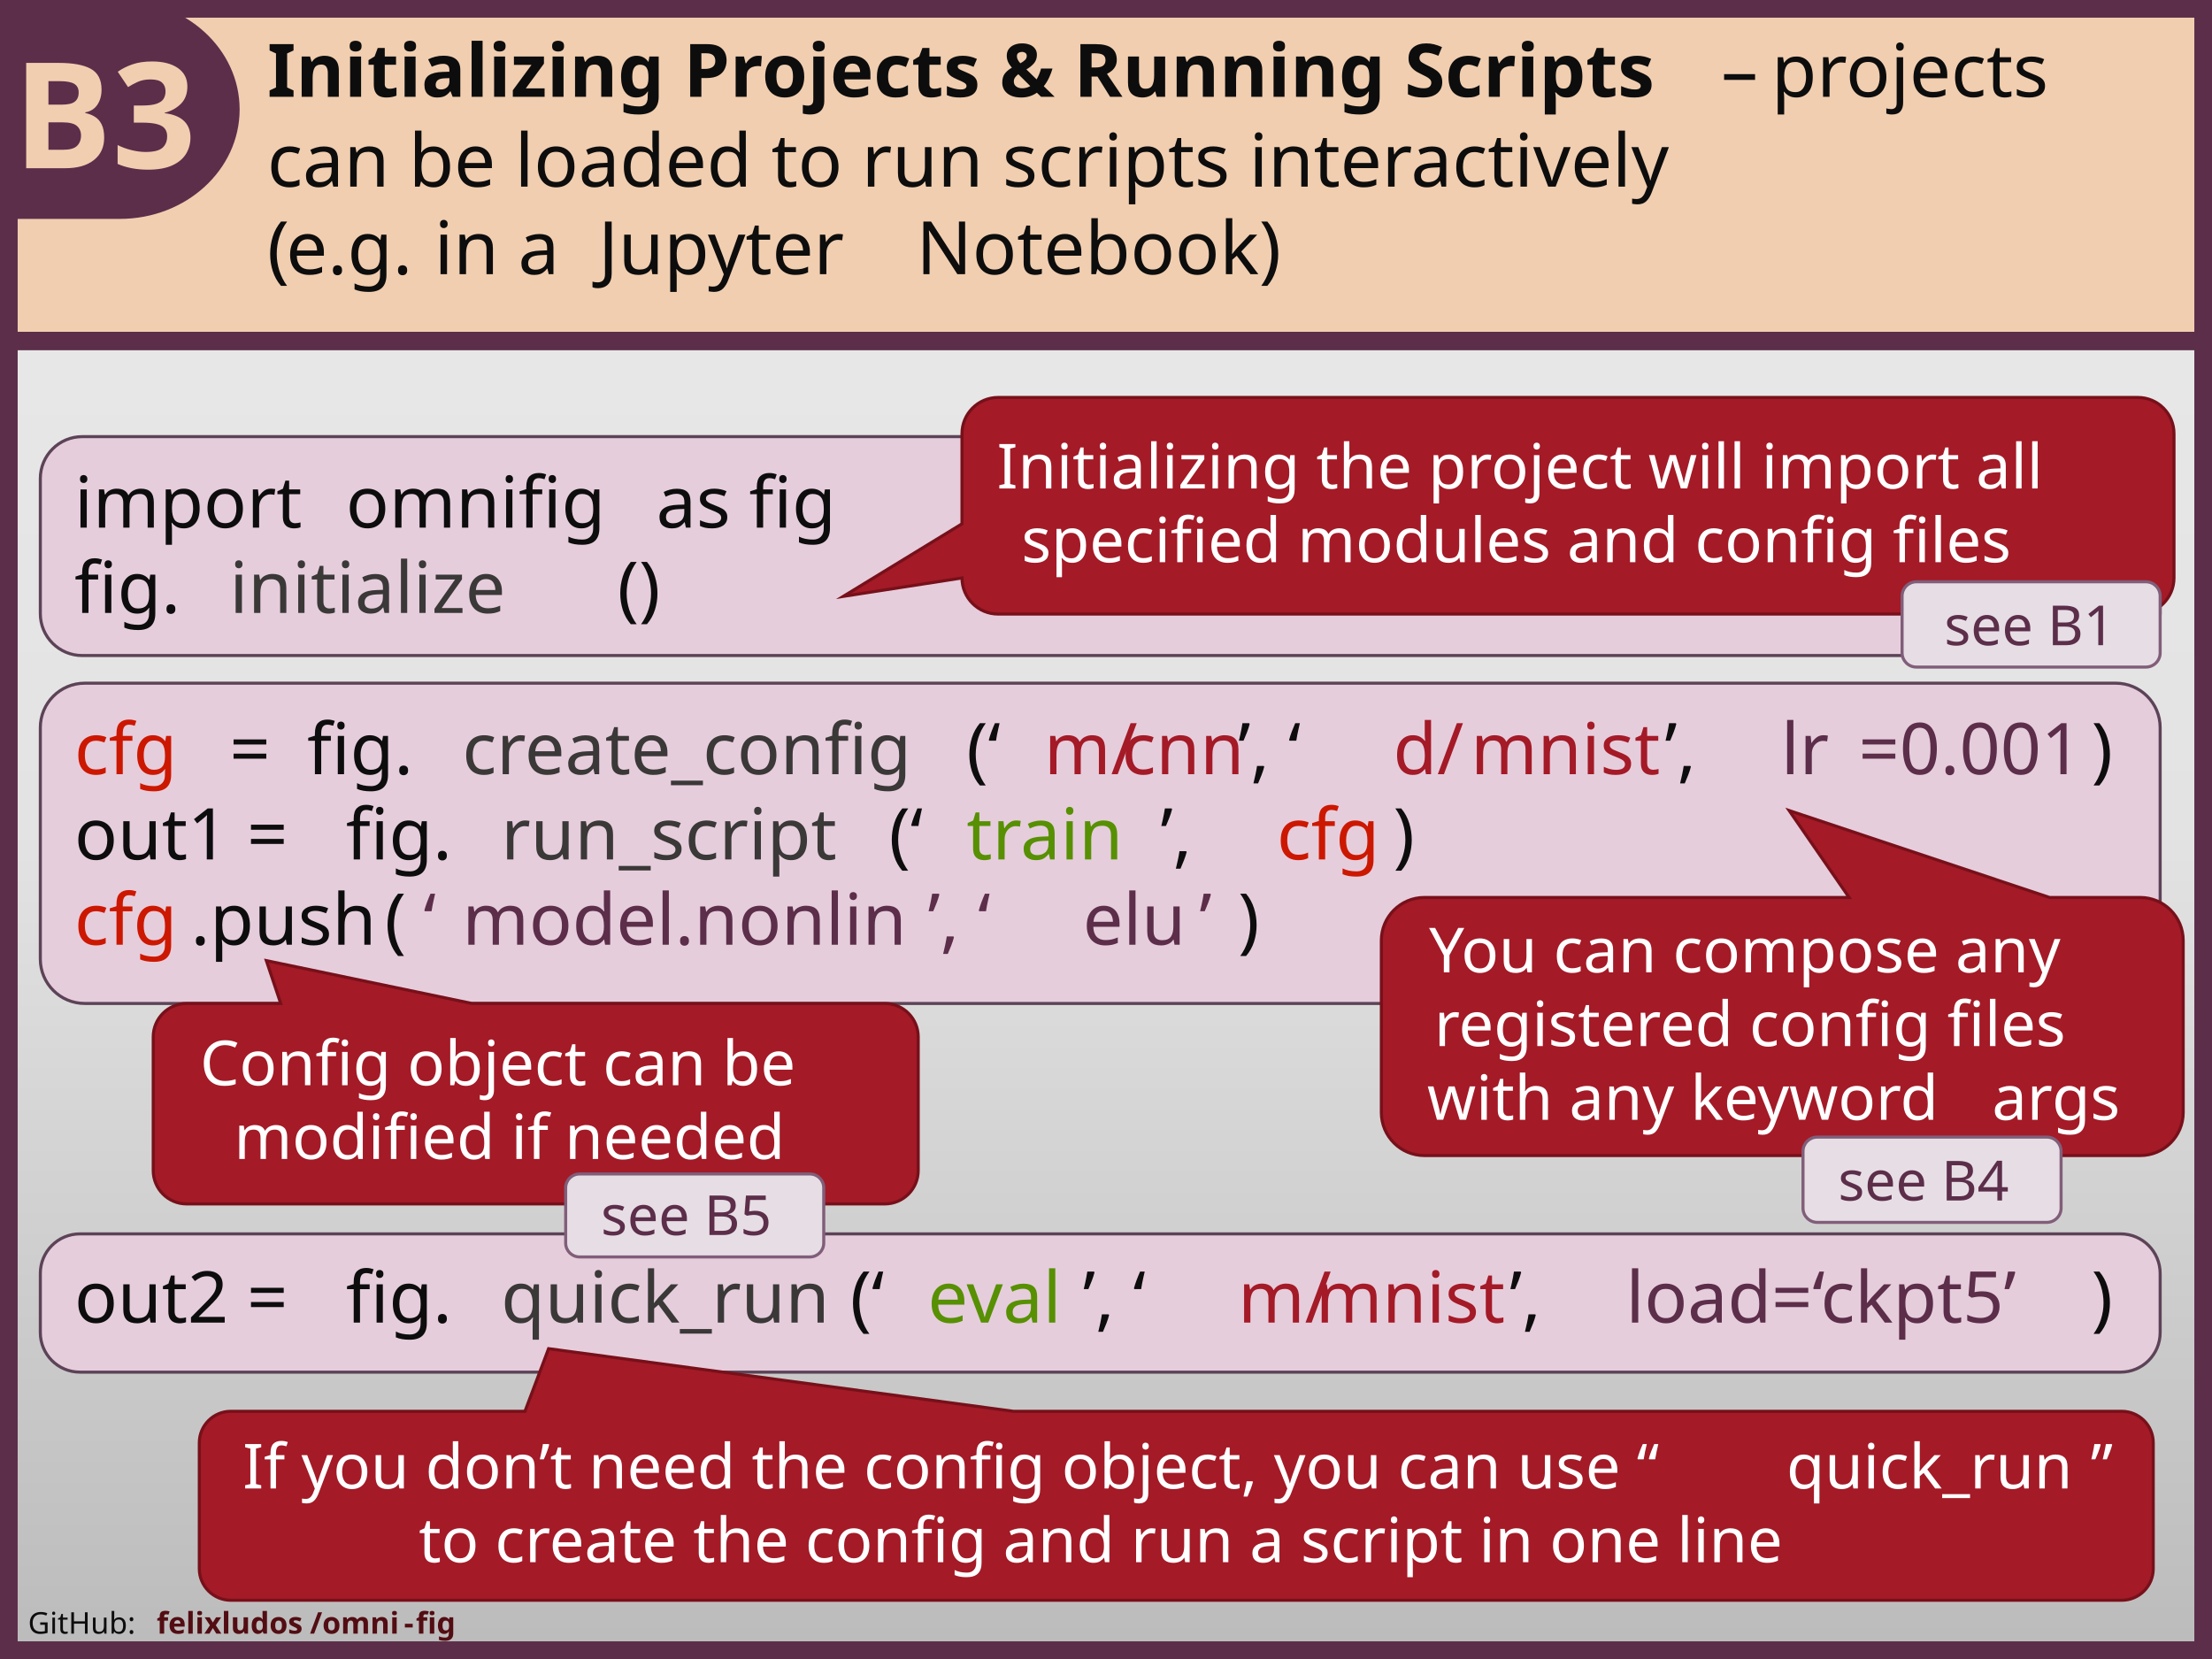
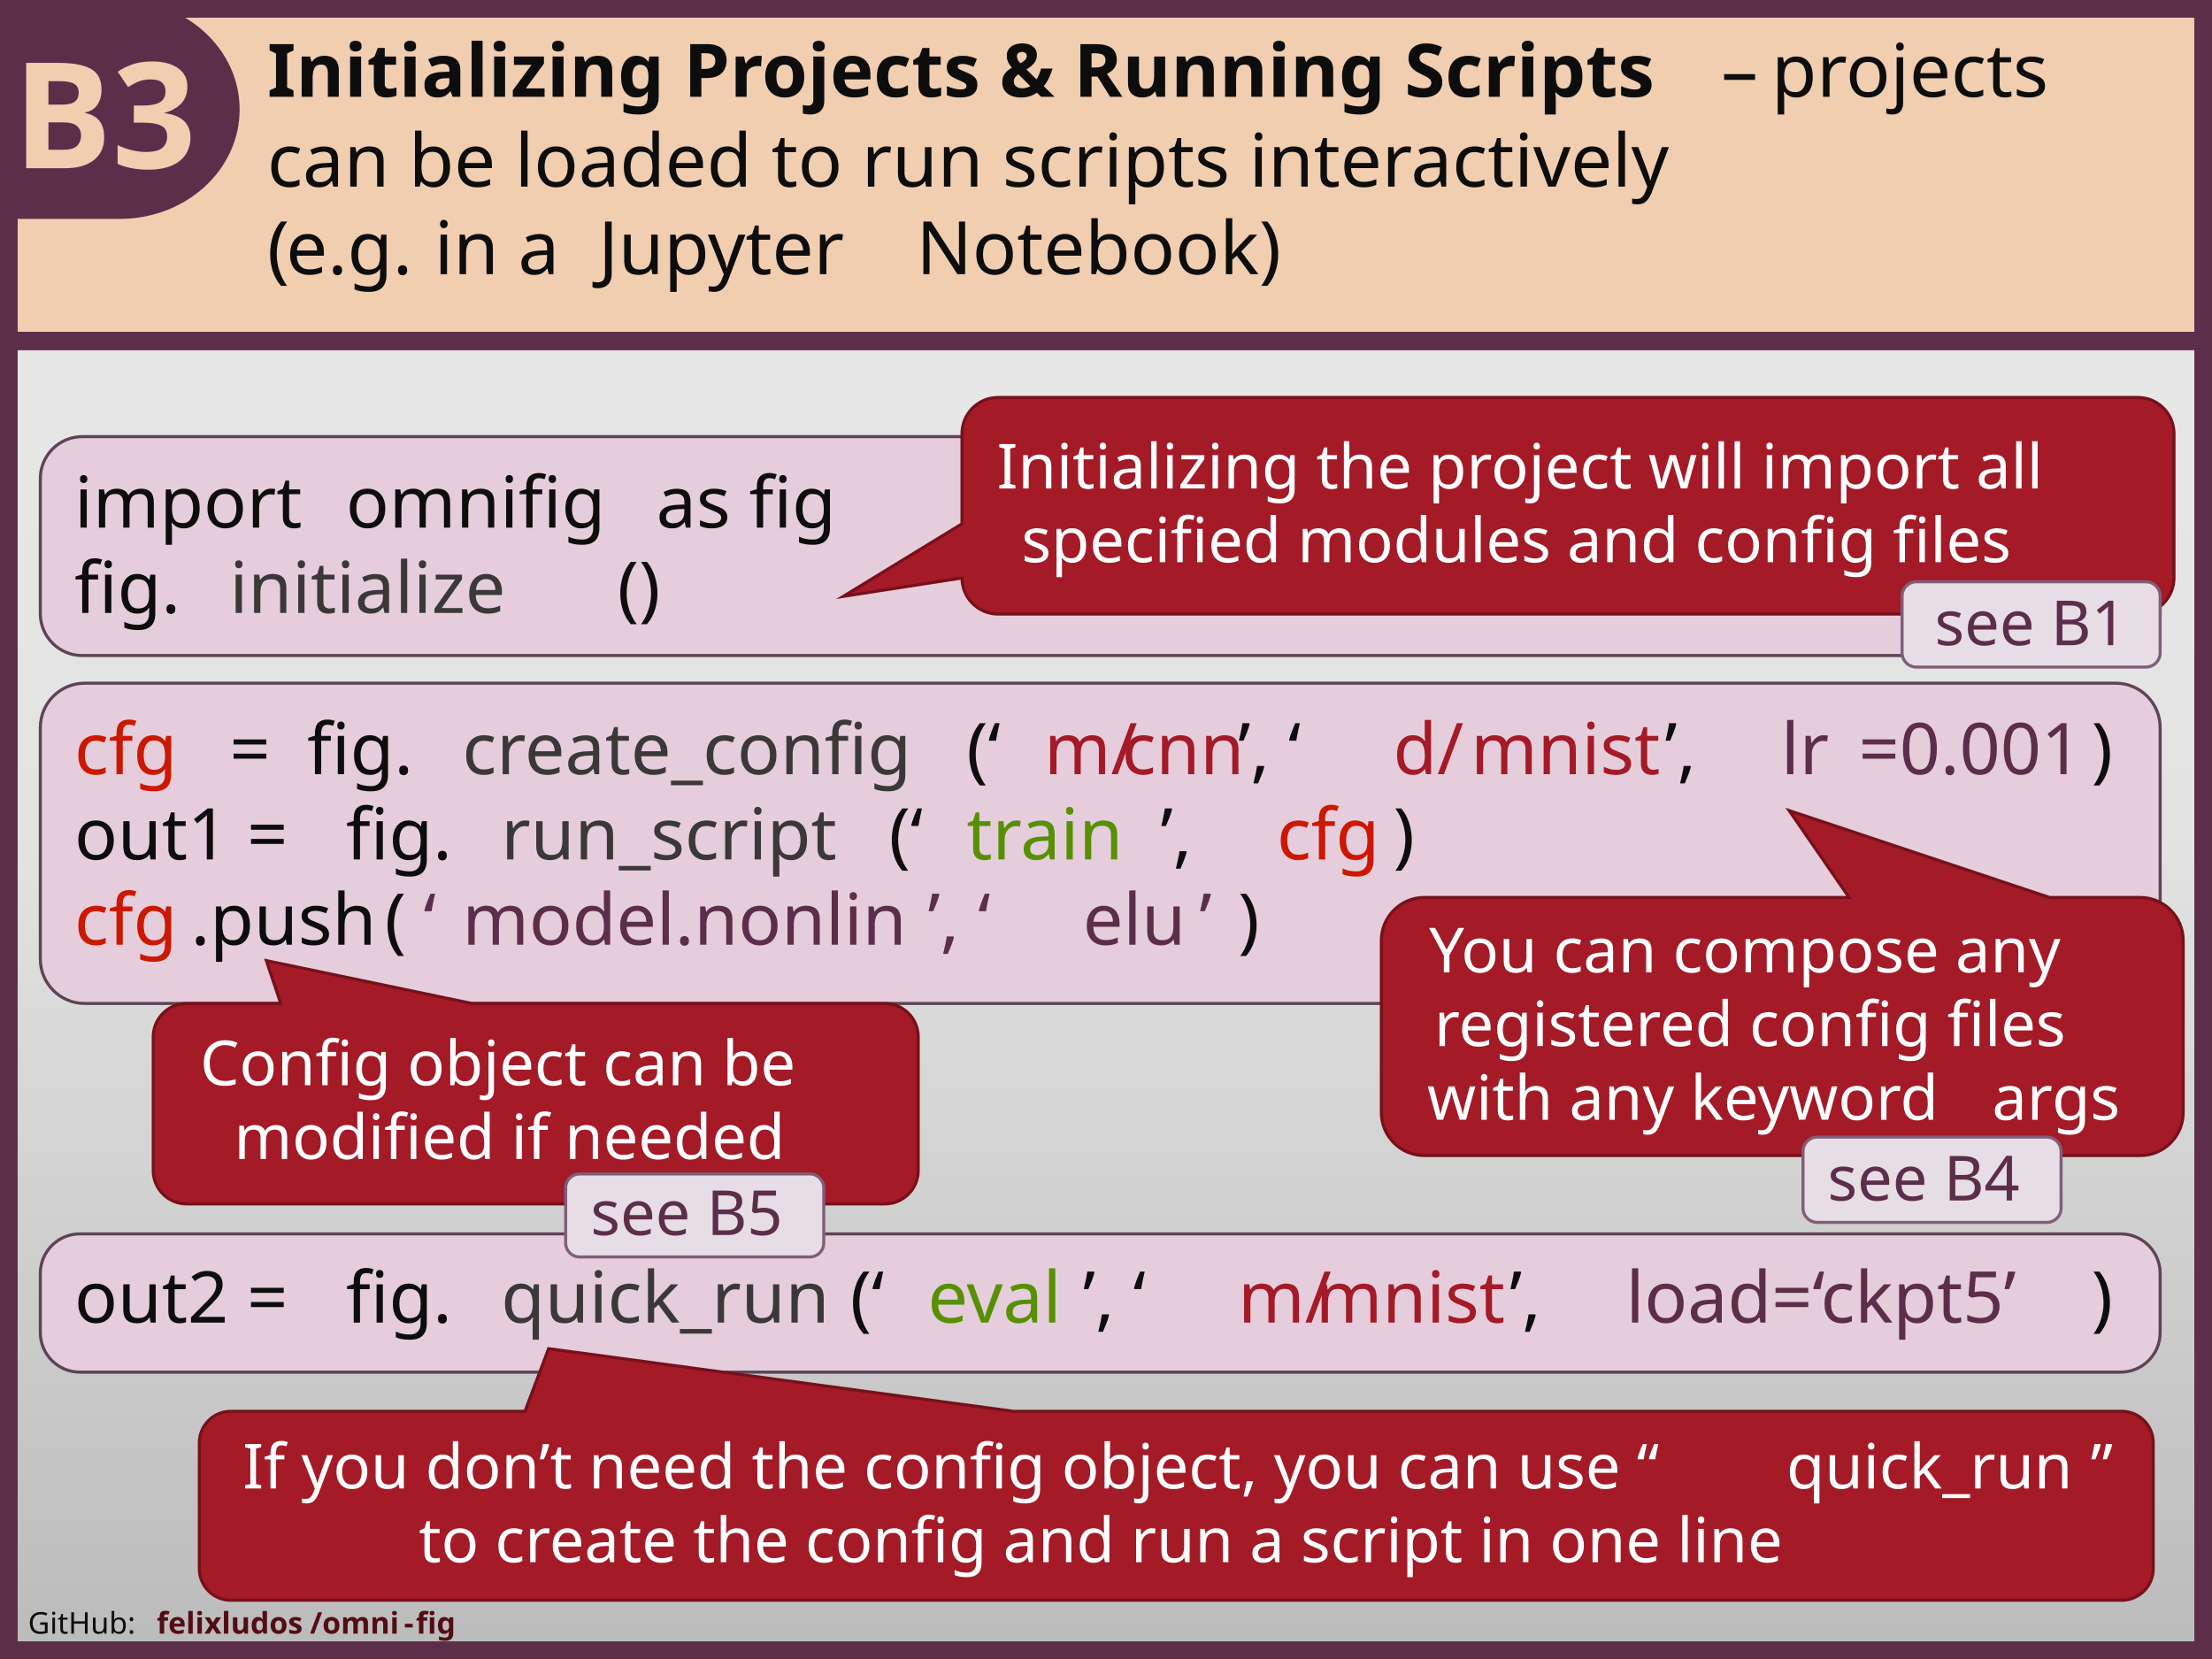
<svg xmlns="http://www.w3.org/2000/svg" width="960" height="720" overflow="hidden">
  <defs>
    <clipPath id="clip0">
      <rect x="0" y="0" width="960" height="720" />
    </clipPath>
    <linearGradient x1="480" y1="0" x2="480" y2="720" gradientUnits="userSpaceOnUse" spreadMethod="reflect" id="fill1">
      <stop offset="0" stop-color="#EBEAEA" />
      <stop offset="0.5" stop-color="#E4E3E3" />
      <stop offset="1" stop-color="#BCBBBB" />
    </linearGradient>
  </defs>
  <g clip-path="url(#clip0)">
    <rect x="0" y="0" width="960" height="720" fill="url(#fill1)" />
    <rect x="0" y="0" width="960" height="151" fill="#F1CEB0" />
    <path d="M0 148 960 148" stroke="#5C2E4A" stroke-width="8" stroke-miterlimit="8" fill="none" fill-rule="evenodd" />
    <path d="M0 0 960 0 960 720 0 720ZM7.668 7.668 7.668 712.332 952.332 712.332 952.332 7.668Z" fill="#5C2E4A" fill-rule="evenodd" />
    <path d="M0 0 52 0C80.719-1.20948e-14 104 21.267 104 47.5 104 73.734 80.719 95 52 95L0 95Z" fill="#5C2E4A" fill-rule="evenodd" />
    <text fill="#F1CEB0" font-family="Comfortaa,Comfortaa_MSFontService,sans-serif" font-weight="700" font-size="64" transform="translate(5.5999 73)">B3</text>
    <text fill="#0D0D0D" font-family="Comfortaa,Comfortaa_MSFontService,sans-serif" font-weight="700" font-size="32" transform="translate(115.972 42)">Initializing Projects &amp; Running Scripts</text>
    <text fill="#0D0D0D" font-family="Comfortaa,Comfortaa_MSFontService,sans-serif" font-weight="400" font-size="32" transform="translate(746.972 42)">–</text>
    <text fill="#0D0D0D" font-family="Comfortaa,Comfortaa_MSFontService,sans-serif" font-weight="400" font-size="32" transform="translate(768.805 42)">projects</text>
    <text fill="#0D0D0D" font-family="Comfortaa,Comfortaa_MSFontService,sans-serif" font-weight="400" font-size="32" transform="translate(115.972 81)">can be loaded to run scripts interactively</text>
    <text fill="#0D0D0D" font-family="Comfortaa,Comfortaa_MSFontService,sans-serif" font-weight="400" font-size="32" transform="translate(115.972 119)">(</text>
    <text fill="#0D0D0D" font-family="Comfortaa,Comfortaa_MSFontService,sans-serif" font-weight="400" font-size="32" transform="translate(124.138 119)">e.g.</text>
    <text fill="#0D0D0D" font-family="Comfortaa,Comfortaa_MSFontService,sans-serif" font-weight="400" font-size="32" transform="translate(188.472 119)">in a</text>
    <text fill="#0D0D0D" font-family="Comfortaa,Comfortaa_MSFontService,sans-serif" font-weight="400" font-size="32" transform="translate(259.638 119)">Jupyter</text>
    <text fill="#0D0D0D" font-family="Comfortaa,Comfortaa_MSFontService,sans-serif" font-weight="400" font-size="32" transform="translate(397.638 119)">Notebook)</text>
    <path d="M17.5 552.664C17.5 543.185 25.184 535.5 34.663 535.5L920.337 535.5C929.816 535.5 937.5 543.185 937.5 552.664L937.5 578.336C937.5 587.816 929.816 595.5 920.337 595.5L34.663 595.5C25.184 595.5 17.5 587.816 17.5 578.336Z" stroke="#5C4357" stroke-width="1.333" stroke-miterlimit="8" fill="#E6CDDC" fill-rule="evenodd" />
    <path d="M17.5 207.679C17.5 197.639 25.639 189.5 35.679 189.5L919.321 189.5C929.361 189.5 937.5 197.639 937.5 207.679L937.5 266.321C937.5 276.361 929.361 284.5 919.321 284.5L35.679 284.5C25.639 284.5 17.5 276.361 17.5 266.321Z" stroke="#5C4357" stroke-width="1.333" stroke-miterlimit="8" fill="#E6CDDC" fill-rule="evenodd" />
    <path d="M17.5 315.773C17.5 305.129 26.129 296.5 36.773 296.5L918.227 296.5C928.871 296.5 937.5 305.129 937.5 315.773L937.5 416.227C937.5 426.871 928.871 435.5 918.227 435.5L36.773 435.5C26.129 435.5 17.5 426.871 17.5 416.227Z" stroke="#5C4357" stroke-width="1.333" stroke-miterlimit="8" fill="#E6CDDC" fill-rule="evenodd" />
    <text fill="#0D0D0D" font-family="Consolas,Consolas_MSFontService,sans-serif" font-weight="400" font-size="31" transform="translate(32.2963 229)">import</text>
    <text fill="#0D0D0D" font-family="Consolas,Consolas_MSFontService,sans-serif" font-weight="400" font-size="31" transform="translate(150.13 229)">omnifig</text>
    <text fill="#0D0D0D" font-family="Consolas,Consolas_MSFontService,sans-serif" font-weight="400" font-size="31" transform="translate(284.796 229)">as fig</text>
    <text fill="#0D0D0D" font-family="Consolas,Consolas_MSFontService,sans-serif" font-weight="400" font-size="31" transform="translate(32.2963 266)">fig.</text>
    <text fill="#3B3838" font-family="Consolas,Consolas_MSFontService,sans-serif" font-weight="400" font-size="31" transform="translate(99.6296 266)">initialize</text>
    <text fill="#0D0D0D" font-family="Consolas,Consolas_MSFontService,sans-serif" font-weight="400" font-size="31" transform="translate(267.963 266)">()</text>
    <text fill="#CC1800" font-family="Consolas,Consolas_MSFontService,sans-serif" font-weight="400" font-size="31" transform="translate(32.2963 336)">cfg</text>
    <text fill="#0D0D0D" font-family="Consolas,Consolas_MSFontService,sans-serif" font-weight="400" font-size="31" transform="translate(99.6296 336)">=</text>
    <text fill="#0D0D0D" font-family="Consolas,Consolas_MSFontService,sans-serif" font-weight="400" font-size="31" transform="translate(133.296 336)">fig.</text>
    <text fill="#3B3838" font-family="Consolas,Consolas_MSFontService,sans-serif" font-weight="400" font-size="31" transform="translate(200.63 336)">create_config</text>
    <text fill="#0D0D0D" font-family="Consolas,Consolas_MSFontService,sans-serif" font-weight="400" font-size="31" transform="translate(419.463 336)">(‘</text>
    <text fill="#A41A27" font-family="Consolas,Consolas_MSFontService,sans-serif" font-weight="400" font-size="31" transform="translate(453.13 336)">m/</text>
    <text fill="#A41A27" font-family="Consolas,Consolas_MSFontService,sans-serif" font-weight="400" font-size="31" transform="translate(486.796 336)">cnn</text>
    <text fill="#0D0D0D" font-family="Consolas,Consolas_MSFontService,sans-serif" font-weight="400" font-size="31" transform="translate(537.296 336)">’, ‘</text>
    <text fill="#A41A27" font-family="Consolas,Consolas_MSFontService,sans-serif" font-weight="400" font-size="31" transform="translate(604.63 336)">d/</text>
    <text fill="#A41A27" font-family="Consolas,Consolas_MSFontService,sans-serif" font-weight="400" font-size="31" transform="translate(638.296 336)">mnist</text>
    <text fill="#0D0D0D" font-family="Consolas,Consolas_MSFontService,sans-serif" font-weight="400" font-size="31" transform="translate(722.463 336)">’,</text>
    <text fill="#5C2E4A" font-family="Consolas,Consolas_MSFontService,sans-serif" font-weight="400" font-size="31" transform="translate(772.963 336)">lr</text>
    <text fill="#5C2E4A" font-family="Consolas,Consolas_MSFontService,sans-serif" font-weight="400" font-size="31" transform="translate(806.63 336)">=0.001</text>
    <text fill="#0D0D0D" font-family="Consolas,Consolas_MSFontService,sans-serif" font-weight="400" font-size="31" transform="translate(907.63 336)">)</text>
    <text fill="#0D0D0D" font-family="Consolas,Consolas_MSFontService,sans-serif" font-weight="400" font-size="31" transform="translate(32.2963 373)">out1 =</text>
    <text fill="#0D0D0D" font-family="Consolas,Consolas_MSFontService,sans-serif" font-weight="400" font-size="31" transform="translate(150.13 373)">fig.</text>
    <text fill="#3B3838" font-family="Consolas,Consolas_MSFontService,sans-serif" font-weight="400" font-size="31" transform="translate(217.463 373)">run_script</text>
    <text fill="#0D0D0D" font-family="Consolas,Consolas_MSFontService,sans-serif" font-weight="400" font-size="31" transform="translate(385.796 373)">(‘</text>
    <text fill="#579003" font-family="Consolas,Consolas_MSFontService,sans-serif" font-weight="400" font-size="31" transform="translate(419.463 373)">train</text>
    <text fill="#0D0D0D" font-family="Consolas,Consolas_MSFontService,sans-serif" font-weight="400" font-size="31" transform="translate(503.63 373)">’,</text>
    <text fill="#CC1800" font-family="Consolas,Consolas_MSFontService,sans-serif" font-weight="400" font-size="31" transform="translate(554.13 373)">cfg</text>
    <text fill="#0D0D0D" font-family="Consolas,Consolas_MSFontService,sans-serif" font-weight="400" font-size="31" transform="translate(604.63 373)">)</text>
    <text fill="#CC1800" font-family="Consolas,Consolas_MSFontService,sans-serif" font-weight="400" font-size="31" transform="translate(32.2963 410)">cfg</text>
    <text fill="#0D0D0D" font-family="Consolas,Consolas_MSFontService,sans-serif" font-weight="400" font-size="31" transform="translate(82.7963 410)">.push</text>
    <text fill="#0D0D0D" font-family="Consolas,Consolas_MSFontService,sans-serif" font-weight="400" font-size="31" transform="translate(166.963 410)">(</text>
    <text fill="#5C2E4A" font-family="Consolas,Consolas_MSFontService,sans-serif" font-weight="400" font-size="31" transform="translate(183.796 410)">‘</text>
    <text fill="#5C2E4A" font-family="Consolas,Consolas_MSFontService,sans-serif" font-weight="400" font-size="31" transform="translate(200.63 410)">model.nonlin</text>
    <text fill="#5C2E4A" font-family="Consolas,Consolas_MSFontService,sans-serif" font-weight="400" font-size="31" transform="translate(402.63 410)">’, ‘</text>
    <text fill="#5C2E4A" font-family="Consolas,Consolas_MSFontService,sans-serif" font-weight="400" font-size="31" transform="translate(469.963 410)">elu</text>
    <text fill="#5C2E4A" font-family="Consolas,Consolas_MSFontService,sans-serif" font-weight="400" font-size="31" transform="translate(520.463 410)">’</text>
    <text fill="#0D0D0D" font-family="Consolas,Consolas_MSFontService,sans-serif" font-weight="400" font-size="31" transform="translate(537.296 410)">)</text>
    <text fill="#0D0D0D" font-family="Consolas,Consolas_MSFontService,sans-serif" font-weight="400" font-size="31" transform="translate(32.2962 574)">out2 =</text>
    <text fill="#0D0D0D" font-family="Consolas,Consolas_MSFontService,sans-serif" font-weight="400" font-size="31" transform="translate(150.13 574)">fig.</text>
    <text fill="#3B3838" font-family="Consolas,Consolas_MSFontService,sans-serif" font-weight="400" font-size="31" transform="translate(217.463 574)">quick_run</text>
    <text fill="#0D0D0D" font-family="Consolas,Consolas_MSFontService,sans-serif" font-weight="400" font-size="31" transform="translate(368.963 574)">(‘</text>
    <text fill="#579003" font-family="Consolas,Consolas_MSFontService,sans-serif" font-weight="400" font-size="31" transform="translate(402.63 574)">eval</text>
    <text fill="#0D0D0D" font-family="Consolas,Consolas_MSFontService,sans-serif" font-weight="400" font-size="31" transform="translate(469.963 574)">’, ‘</text>
    <text fill="#A41A27" font-family="Consolas,Consolas_MSFontService,sans-serif" font-weight="400" font-size="31" transform="translate(537.296 574)">m/</text>
    <text fill="#A41A27" font-family="Consolas,Consolas_MSFontService,sans-serif" font-weight="400" font-size="31" transform="translate(570.963 574)">mnist</text>
    <text fill="#0D0D0D" font-family="Consolas,Consolas_MSFontService,sans-serif" font-weight="400" font-size="31" transform="translate(655.13 574)">’,</text>
    <text fill="#5C2E4A" font-family="Consolas,Consolas_MSFontService,sans-serif" font-weight="400" font-size="31" transform="translate(705.63 574)">load=‘ckpt5’</text>
    <text fill="#0D0D0D" font-family="Consolas,Consolas_MSFontService,sans-serif" font-weight="400" font-size="31" transform="translate(907.63 574)">)</text>
    <path d="M86.5 626.167C86.5 618.619 92.619 612.5 100.167 612.5L227.833 612.5 238.08 585.315 439.833 612.5 920.833 612.5C928.381 612.5 934.5 618.619 934.5 626.167L934.5 626.167 934.5 626.167 934.5 646.667 934.5 680.833C934.5 688.381 928.381 694.5 920.833 694.5L439.833 694.5 227.833 694.5 227.833 694.5 100.167 694.5C92.619 694.5 86.5 688.381 86.5 680.833L86.5 646.667 86.5 626.167 86.5 626.167Z" stroke="#77101A" stroke-width="1.333" stroke-miterlimit="8" fill="#A41A27" fill-rule="evenodd" />
    <text fill="#FFFFFF" font-family="Comfortaa,Comfortaa_MSFontService,sans-serif" font-weight="400" font-size="27" transform="translate(105.313 646)">If you don’t need the config object, you can use “</text>
    <text fill="#FFFFFF" font-family="Consolas,Consolas_MSFontService,sans-serif" font-weight="400" font-size="27" transform="translate(775.313 646)">quick_run</text>
    <text fill="#FFFFFF" font-family="Comfortaa,Comfortaa_MSFontService,sans-serif" font-weight="400" font-size="27" transform="translate(907.313 646)">”</text>
    <text fill="#FFFFFF" font-family="Comfortaa,Comfortaa_MSFontService,sans-serif" font-weight="400" font-size="27" transform="translate(181.726 678)">to create the config and run a script in one line</text>
    <path d="M599.5 408.167C599.5 397.858 607.858 389.5 618.167 389.5L802.5 389.5 776.49 351.782 889.5 389.5 928.833 389.5C939.143 389.5 947.5 397.858 947.5 408.167L947.5 408.167 947.5 408.167 947.5 436.167 947.5 482.833C947.5 493.143 939.143 501.5 928.833 501.5L889.5 501.5 802.5 501.5 802.5 501.5 618.167 501.5C607.858 501.5 599.5 493.143 599.5 482.833L599.5 436.167 599.5 408.167 599.5 408.167Z" stroke="#77101A" stroke-width="1.333" stroke-miterlimit="8" fill="#A41A27" fill-rule="evenodd" />
    <text fill="#FFFFFF" font-family="Comfortaa,Comfortaa_MSFontService,sans-serif" font-weight="400" font-size="27" transform="translate(620.198 422)">You can compose any</text>
    <text fill="#FFFFFF" font-family="Comfortaa,Comfortaa_MSFontService,sans-serif" font-weight="400" font-size="27" transform="translate(622.452 454)">registered config files</text>
    <text fill="#FFFFFF" font-family="Comfortaa,Comfortaa_MSFontService,sans-serif" font-weight="400" font-size="27" transform="translate(619.365 486)">with any keyword</text>
    <text fill="#FFFFFF" font-family="Comfortaa,Comfortaa_MSFontService,sans-serif" font-weight="400" font-size="27" transform="translate(864.532 486)">args</text>
    <path d="M417.5 188.167C417.5 179.514 424.514 172.5 433.167 172.5L505.167 172.5 505.167 172.5 636.667 172.5 927.833 172.5C936.486 172.5 943.5 179.514 943.5 188.167L943.5 227.333 943.5 227.333 943.5 250.833 943.5 250.833C943.5 259.486 936.486 266.5 927.833 266.5L636.667 266.5 505.167 266.5 505.167 266.5 433.167 266.5C424.514 266.5 417.5 259.486 417.5 250.833L417.5 250.833 365.989 258.818 417.5 227.333Z" stroke="#77101A" stroke-width="1.333" stroke-miterlimit="8" fill="#A41A27" fill-rule="evenodd" />
    <text fill="#FFFFFF" font-family="Comfortaa,Comfortaa_MSFontService,sans-serif" font-weight="400" font-size="27" transform="translate(432.626 212)">Initializing the project will import all</text>
    <text fill="#FFFFFF" font-family="Comfortaa,Comfortaa_MSFontService,sans-serif" font-weight="400" font-size="27" transform="translate(443.293 244)">specified modules and config files</text>
    <path d="M825.5 258.667C825.5 255.261 828.261 252.5 831.667 252.5L931.333 252.5C934.739 252.5 937.5 255.261 937.5 258.667L937.5 283.333C937.5 286.739 934.739 289.5 931.333 289.5L831.667 289.5C828.261 289.5 825.5 286.739 825.5 283.333Z" stroke="#805E79" stroke-width="1.333" stroke-miterlimit="8" fill="#E7DEE5" fill-rule="evenodd" />
-     <text fill="#5C2E4A" font-family="Comfortaa,Comfortaa_MSFontService,sans-serif" font-weight="400" font-size="24" transform="translate(843.794 280)">see B1</text>
+     <text fill="#5C2E4A" font-family="Comfortaa,Comfortaa_MSFontService,sans-serif" font-weight="400" font-size="27" transform="translate(839.628 280)">see B1</text>
    <path d="M66.5 450C66.5 441.992 72.992 435.5 81 435.5L121.833 435.5 115.59 416.908 204.833 435.5 384 435.5C392.008 435.5 398.5 441.992 398.5 450L398.5 450 398.5 450 398.5 471.75 398.5 508C398.5 516.008 392.008 522.5 384 522.5L204.833 522.5 121.833 522.5 121.833 522.5 81 522.5C72.992 522.5 66.5 516.008 66.5 508L66.5 471.75 66.5 450 66.5 450Z" stroke="#77101A" stroke-width="1.333" stroke-miterlimit="8" fill="#A41A27" fill-rule="evenodd" />
    <text fill="#FFFFFF" font-family="Comfortaa,Comfortaa_MSFontService,sans-serif" font-weight="400" font-size="27" transform="translate(86.8087 471)">Config object can be</text>
    <text fill="#FFFFFF" font-family="Comfortaa,Comfortaa_MSFontService,sans-serif" font-weight="400" font-size="27" transform="translate(101.562 503)">modified if needed</text>
    <path d="M245.5 515.5C245.5 512.186 248.186 509.5 251.5 509.5L351.5 509.5C354.814 509.5 357.5 512.186 357.5 515.5L357.5 539.5C357.5 542.814 354.814 545.5 351.5 545.5L251.5 545.5C248.186 545.5 245.5 542.814 245.5 539.5Z" stroke="#805E79" stroke-width="1.333" stroke-miterlimit="8" fill="#E7DEE5" fill-rule="evenodd" />
-     <text fill="#5C2E4A" font-family="Comfortaa,Comfortaa_MSFontService,sans-serif" font-weight="400" font-size="24" transform="translate(260.771 536)">see B5</text>
+     <text fill="#5C2E4A" font-family="Comfortaa,Comfortaa_MSFontService,sans-serif" font-weight="400" font-size="27" transform="translate(256.271 536)">see B5</text>
    <path d="M782.5 499.667C782.5 496.261 785.261 493.5 788.667 493.5L888.333 493.5C891.739 493.5 894.5 496.261 894.5 499.667L894.5 524.333C894.5 527.739 891.739 530.5 888.333 530.5L788.667 530.5C785.261 530.5 782.5 527.739 782.5 524.333Z" stroke="#805E79" stroke-width="1.333" stroke-miterlimit="8" fill="#E7DEE5" fill-rule="evenodd" />
-     <text fill="#5C2E4A" font-family="Comfortaa,Comfortaa_MSFontService,sans-serif" font-weight="400" font-size="24" transform="translate(797.728 521)">see B4</text>
+     <text fill="#5C2E4A" font-family="Comfortaa,Comfortaa_MSFontService,sans-serif" font-weight="400" font-size="27" transform="translate(793.145 521)">see B4</text>
    <text fill="#0D0D0D" font-family="Comfortaa,Comfortaa_MSFontService,sans-serif" font-weight="400" font-size="13" transform="translate(12.1546 709)">GitHub:</text>
    <text fill="#520D13" font-family="Comfortaa,Comfortaa_MSFontService,sans-serif" font-weight="700" font-size="13" transform="translate(67.988 709)">felixludos</text>
    <text fill="#520D13" font-family="Comfortaa,Comfortaa_MSFontService,sans-serif" font-weight="700" font-size="13" transform="translate(134.488 709)">/omni</text>
    <text fill="#520D13" font-family="Comfortaa,Comfortaa_MSFontService,sans-serif" font-weight="700" font-size="13" transform="translate(175.321 709)">-</text>
    <text fill="#520D13" font-family="Comfortaa,Comfortaa_MSFontService,sans-serif" font-weight="700" font-size="13" transform="translate(180.488 709)">fig</text>
  </g>
</svg>
